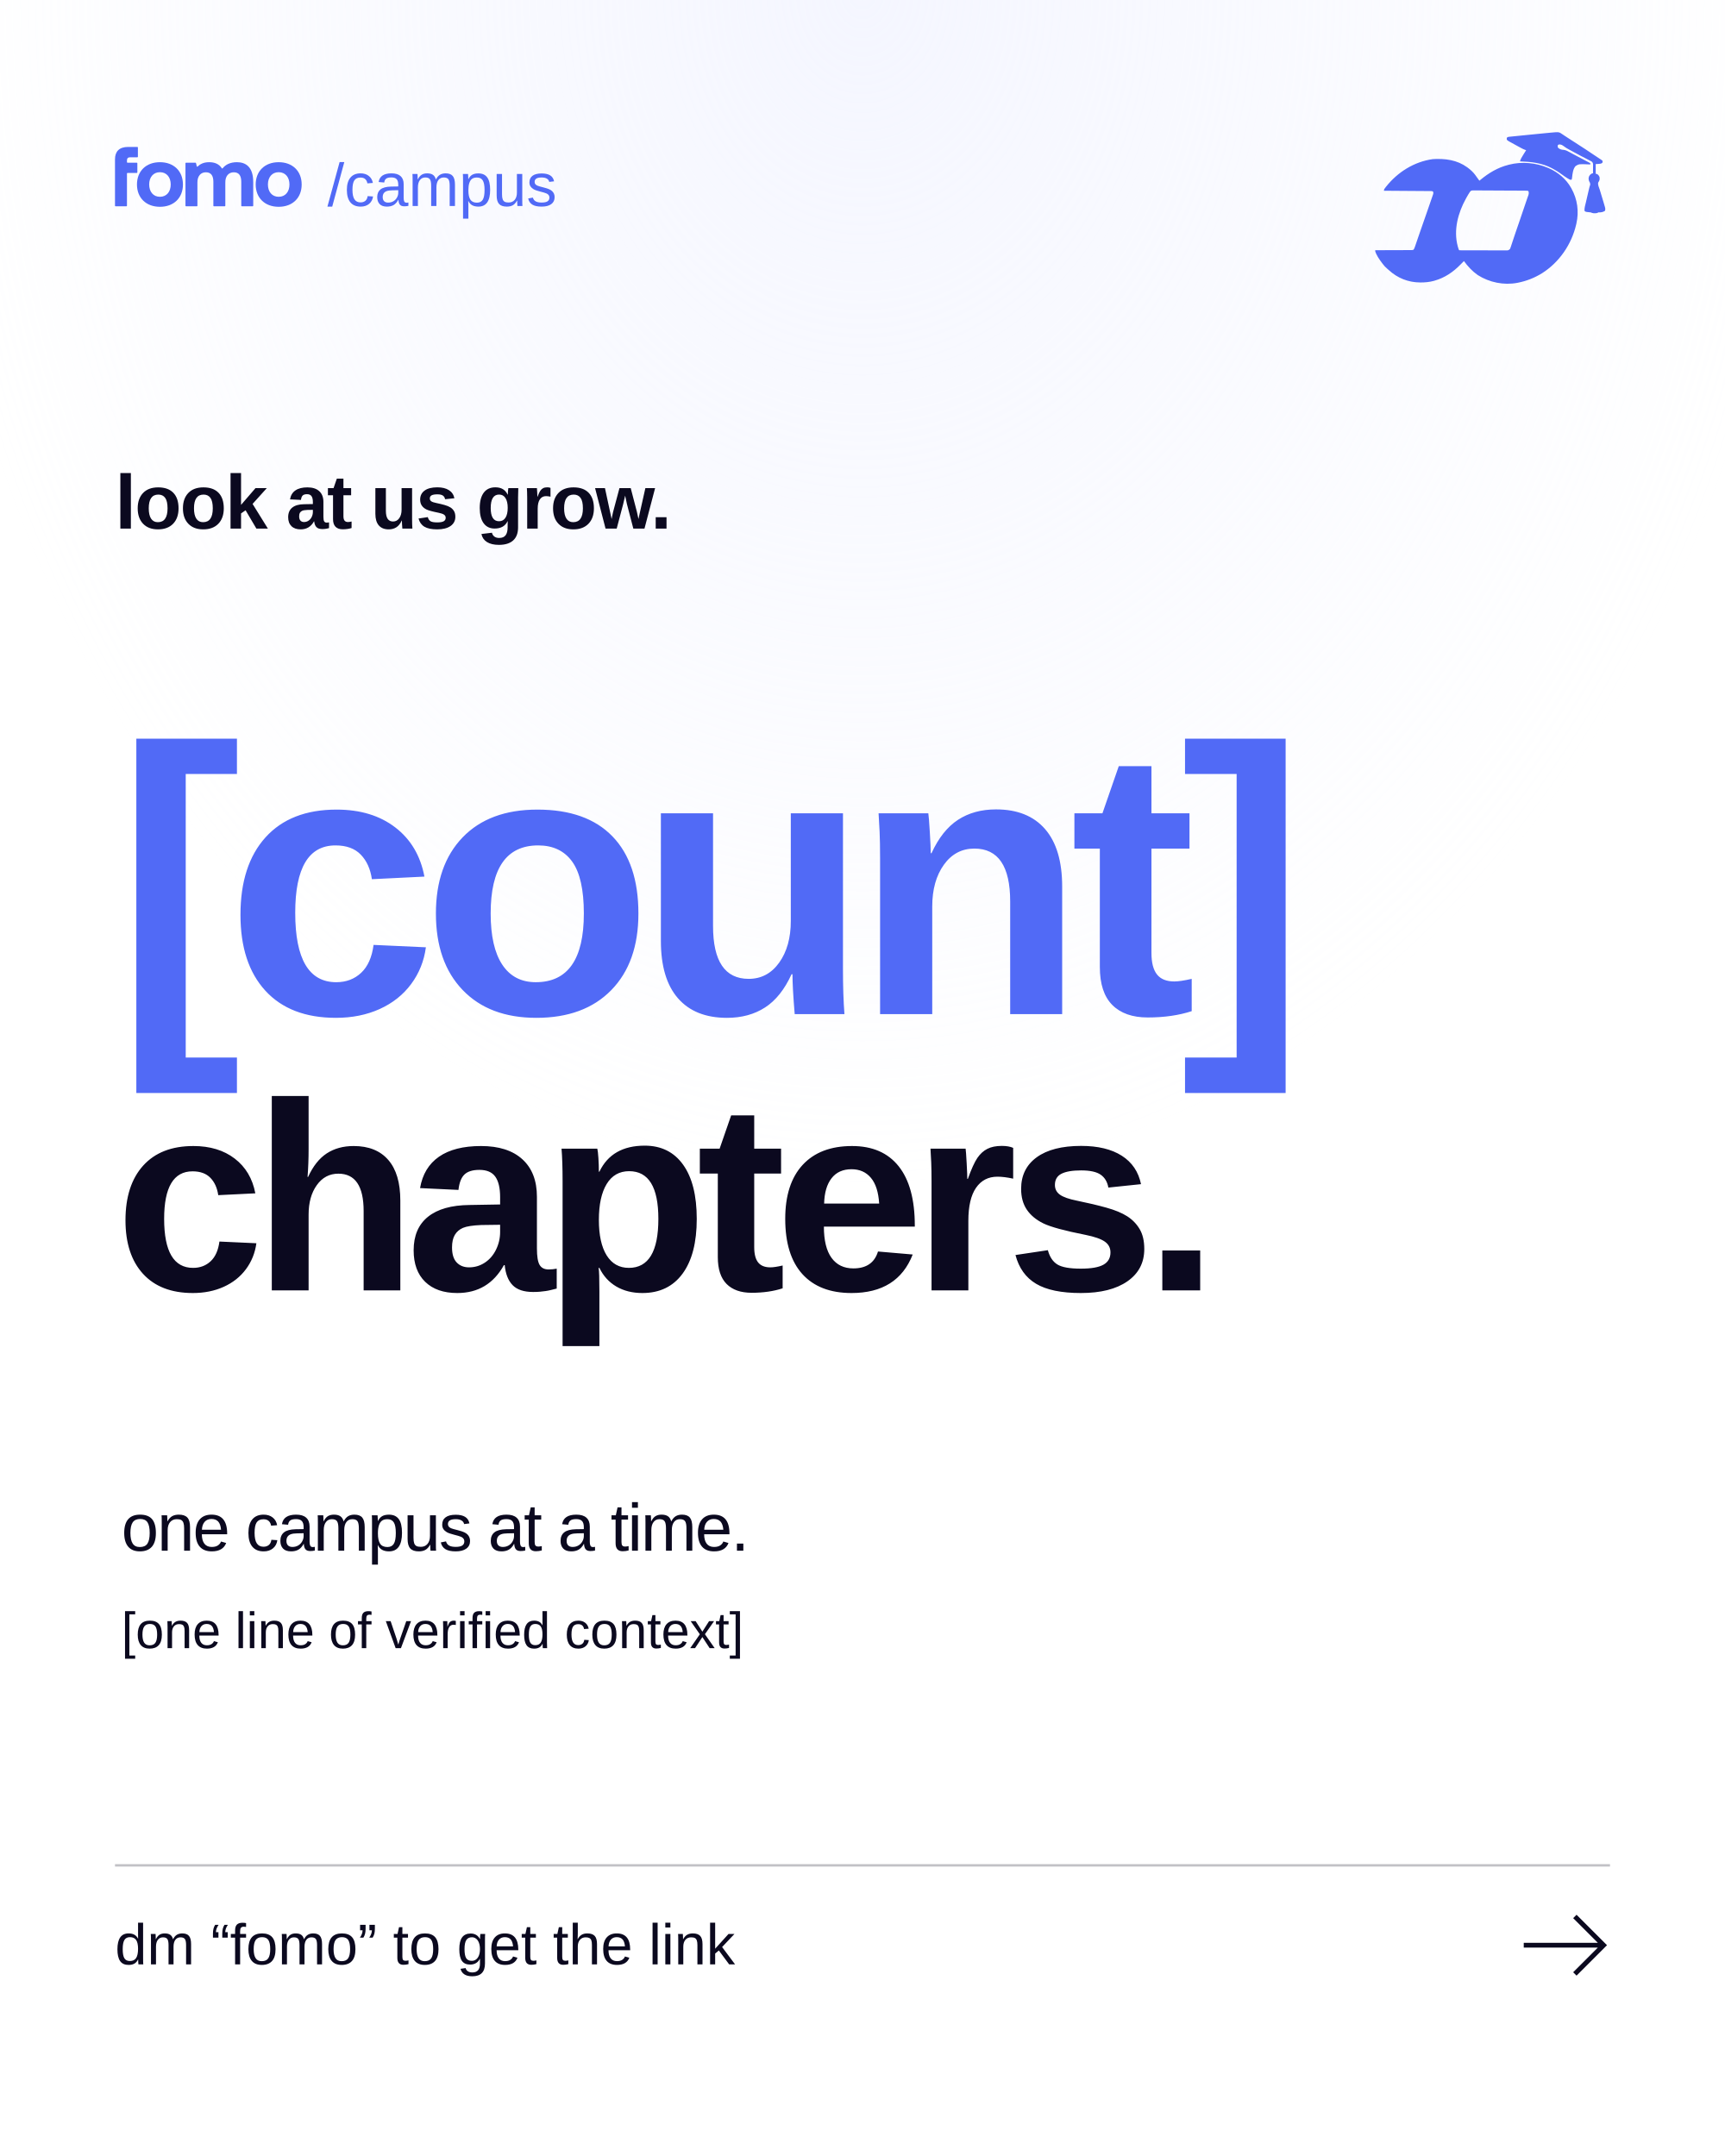
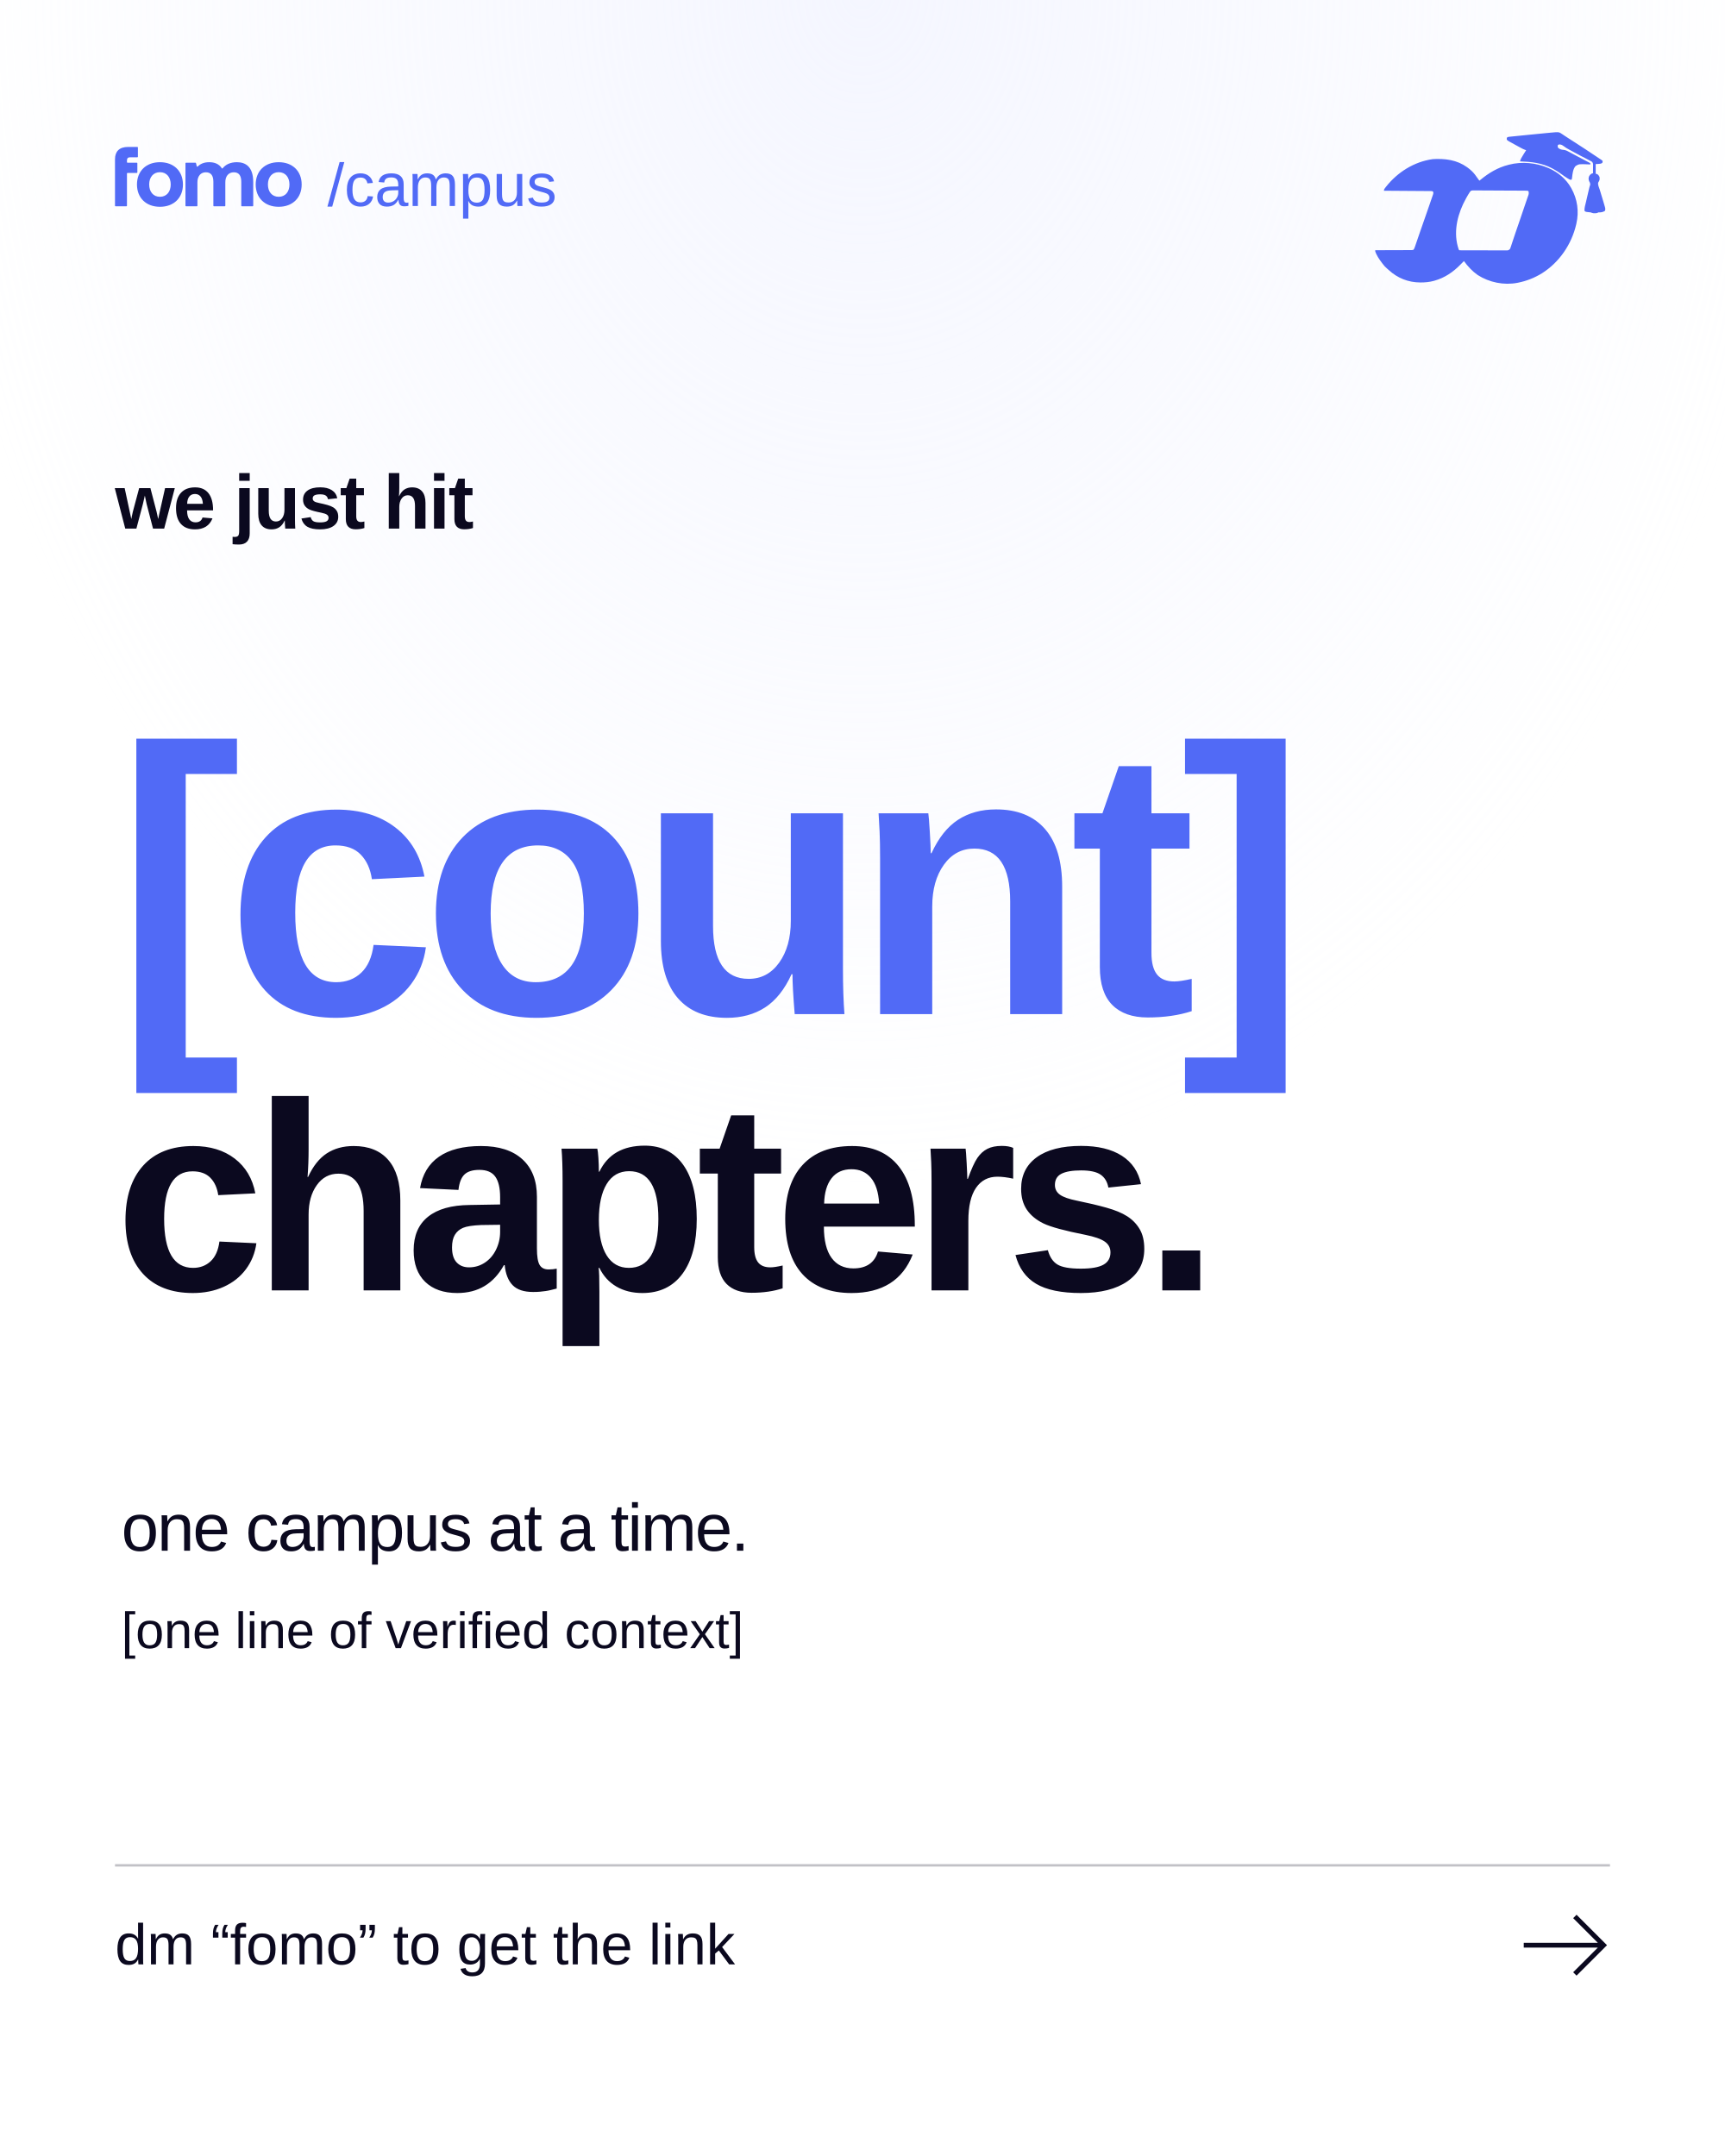
<svg xmlns="http://www.w3.org/2000/svg" xmlns:xlink="http://www.w3.org/1999/xlink" width="1080" height="1350" viewBox="0 0 1080 1350" role="img" aria-labelledby="title description">
  <defs>
    <style>text{font-family:Aeonik,Arial,sans-serif}</style>
    <symbol id="fomo-campus-mark" viewBox="0 0 620 415">
      <g fill="currentColor" fill-rule="evenodd">
        <path d="M0 0 C0.381 0.25 0.381 0.25 2.306 1.515 C3.878 2.55 5.442 3.598 6.998 4.657 C9.732 6.515 12.509 8.298 15.292 10.079 C17.399 11.43 19.495 12.796 21.59 14.164 C24.88 16.307 28.187 18.422 31.504 20.523 C49.106 31.686 66.441 43.242 83.757 54.843 C87.17 57.13 90.585 59.413 94.013 61.676 C94.574 62.047 95.136 62.418 95.714 62.8 C97.17 63.763 98.628 64.722 100.087 65.682 C102.25 67.187 102.25 67.187 104.25 69.188 C104.125 71.688 104.125 71.688 103.25 74.188 C99.92 76.466 96.412 76.605 92.5 76.812 C91.469 76.874 91.469 76.874 86.25 77.188 C86.25 85.438 86.25 93.688 86.25 102.188 C87.57 102.517 88.89 102.847 90.25 103.188 C93.186 105.388 95.078 107.671 96.25 111.188 C96.961 116.546 96.293 120.019 93.027 124.352 C90.708 129.829 95.015 138.1 96.688 143.375 C99.934 153.769 103.084 164.192 106.126 174.648 C106.582 176.211 107.043 177.773 107.508 179.334 C108.163 181.539 108.804 183.747 109.441 185.957 C109.64 186.614 109.838 187.272 110.043 187.949 C111.102 191.689 111.539 194.473 110.25 198.188 C104.979 201.712 99.412 202.434 93.25 202.188 C92.944 202.349 92.944 202.349 91.395 203.164 C88.732 204.435 86.752 204.454 83.812 204.438 C82.886 204.443 81.959 204.448 81.004 204.453 C78.072 204.17 75.954 203.315 73.25 202.188 C71.039 201.879 71.039 201.879 68.875 201.75 C59.926 200.789 59.926 200.789 57.25 198.188 C56.676 190.935 59.254 183.051 60.902 176.047 C61.166 174.91 61.428 173.773 61.691 172.635 C62.238 170.271 62.788 167.908 63.343 165.546 C64.049 162.533 64.748 159.518 65.444 156.502 C66.114 153.6 66.79 150.698 67.465 147.797 C67.589 147.259 67.589 147.259 68.219 144.539 C70.17 136.237 70.17 136.237 71.436 132.618 C72.439 129.624 72.221 128.175 71.25 125.188 C70.734 124.259 70.219 123.331 69.688 122.375 C67.648 117.853 67.231 113.939 68.977 109.227 C71.014 105.3 73.119 103.036 77.25 101.188 C77.91 101.188 78.57 101.188 79.25 101.188 C79.33 97.308 79.35 93.434 79.317 89.554 C79.314 88.237 79.327 86.92 79.356 85.603 C79.581 74.805 79.581 74.805 76.586 71.166 C74.22 69.539 71.868 68.365 69.25 67.188 C67.39 66.189 65.532 65.186 63.676 64.18 C62.166 63.406 60.657 62.632 59.143 61.865 C56.393 60.469 53.652 59.054 50.91 57.641 C50.353 57.354 49.796 57.067 49.223 56.772 C41.778 52.927 34.443 48.882 27.102 44.844 C24.172 43.233 21.236 41.643 18.273 40.094 C12.833 37.246 7.855 34.277 3.02 30.48 C-0.601 27.835 -4.037 26.039 -8.625 26.438 C-10.75 27.188 -10.75 27.188 -11.75 28.188 C-12.125 31 -12.125 31 -11.75 34.188 C-7.513 38.673 -2.735 40.104 3.273 40.398 C9.259 41.042 13.924 43.743 19.125 46.625 C20.657 47.45 22.189 48.275 23.722 49.099 C25.262 49.929 26.798 50.767 28.334 51.605 C31.714 53.44 35.119 55.223 38.531 56.998 C41.6 58.598 44.657 60.22 47.714 61.844 C50.058 63.086 52.407 64.318 54.756 65.549 C57.322 66.898 59.879 68.263 62.438 69.625 C62.925 69.879 62.925 69.879 65.395 71.166 C66.289 71.646 67.184 72.126 68.105 72.621 C68.906 73.044 69.707 73.468 70.532 73.904 C71.099 74.328 71.666 74.751 72.25 75.188 C72.25 76.177 72.25 77.168 72.25 78.188 C71.151 78.125 70.052 78.063 68.92 77.999 C43.085 76.883 43.085 76.883 34.25 82.188 C27.439 89.664 26.212 102.172 25.144 111.841 C24.906 113.925 24.906 113.925 24.25 117.188 C21.25 118.188 21.25 118.188 18.527 116.992 C17.406 116.363 16.294 115.718 15.188 115.062 C14.58 114.71 13.972 114.357 13.346 113.994 C8.089 110.861 3.173 107.315 -1.75 103.688 C-9.148 98.237 -16.625 93.466 -24.75 89.188 C-25.316 88.881 -25.883 88.575 -26.466 88.259 C-52.526 74.198 -80.598 71.188 -109.75 70.188 C-108.162 64.183 -104.98 59.26 -101.75 54 C-101.203 53.098 -100.657 52.197 -100.094 51.268 C-95.861 44.3 -95.861 44.3 -93.75 41.188 C-94.612 40.923 -95.473 40.659 -96.361 40.387 C-99.744 39.256 -102.842 37.695 -105.969 35.992 C-106.545 35.683 -107.121 35.375 -107.714 35.056 C-109.562 34.063 -111.406 33.063 -113.25 32.062 C-114.516 31.379 -115.782 30.696 -117.048 30.013 C-123.518 26.517 -129.979 23.004 -136.375 19.375 C-136.646 19.222 -136.646 19.222 -138.018 18.447 C-140.228 17.172 -141.932 16.005 -143.75 14.188 C-144 11.688 -144 11.688 -143.75 9.188 C-141.368 6.806 -140.56 6.841 -137.29 6.505 C-136.35 6.404 -135.41 6.303 -134.442 6.199 C-133.924 6.148 -133.924 6.148 -131.301 5.891 C-130.209 5.776 -129.117 5.662 -127.991 5.545 C-124.98 5.23 -121.968 4.927 -118.955 4.627 C-116.426 4.374 -113.899 4.115 -111.371 3.855 C-103.213 3.02 -95.052 2.208 -86.891 1.4 C-84.737 1.186 -82.584 0.972 -80.43 0.757 C-71.143 -0.17 -61.855 -1.084 -52.566 -1.986 C-50.513 -2.186 -48.46 -2.388 -46.408 -2.591 C-43.148 -2.912 -39.887 -3.226 -36.627 -3.536 C-34.875 -3.703 -33.123 -3.877 -31.372 -4.051 C-8.751 -6.169 -8.751 -6.169 0 0 Z " fill="currentColor" transform="translate(496.75,16.8125)" id="graduation-cap" />
        <path d="M0 0 C0.334 -0.005 0.334 -0.005 2.026 -0.03 C35.306 -0.419 64.488 6.477 89.801 29.238 C90.184 29.581 90.184 29.581 92.125 31.312 C98.284 37.128 102.994 43.789 107.761 50.741 C109.059 52.61 110.417 54.431 111.801 56.238 C112.456 55.693 113.11 55.148 113.785 54.586 C135.692 36.436 158.906 22.309 186.801 15.238 C187.536 15.044 188.272 14.849 189.029 14.648 C222.008 6.26 258.766 9.745 289.801 23.238 C290.489 23.536 291.178 23.833 291.887 24.14 C315.49 34.578 335.991 51.705 348.801 74.238 C349.161 74.872 349.521 75.506 349.893 76.159 C365.526 104.281 369.958 135.83 362.801 167.238 C362.629 167.999 362.458 168.76 362.281 169.544 C350.348 221.049 318.521 267.61 273.594 295.941 C254.204 307.791 234.057 315.773 211.801 320.238 C211.502 320.298 211.502 320.298 209.992 320.602 C174.894 327.278 137.487 319.563 107.488 300.426 C93.103 290.303 82.155 278.326 71.801 264.238 C68.857 267.165 65.943 270.117 63.051 273.094 C43.793 292.806 22.475 307.371 -4.262 314.988 C-4.609 315.088 -4.609 315.088 -6.369 315.591 C-17.371 318.551 -28.393 319.631 -39.762 319.613 C-40.365 319.613 -40.969 319.612 -41.591 319.612 C-72.15 319.486 -100.351 308.257 -122.715 287.512 C-124.06 286.281 -125.416 285.061 -126.829 283.909 C-131.425 280.147 -135.019 276.047 -138.574 271.301 C-138.854 270.931 -138.854 270.931 -140.267 269.058 C-147.312 259.582 -155.16 248.829 -158.199 237.238 C-157.199 236.238 -157.199 236.238 -155.554 236.114 C-155.195 236.114 -155.195 236.114 -153.379 236.114 C-152.557 236.111 -151.735 236.109 -150.889 236.106 C-149.981 236.108 -149.073 236.11 -148.137 236.112 C-147.662 236.111 -147.662 236.111 -145.255 236.107 C-143.182 236.103 -141.109 236.101 -139.036 236.1 C-134.637 236.097 -130.239 236.075 -125.84 236.055 C-117.64 236.017 -109.441 235.985 -101.241 235.988 C-95.547 235.99 -89.853 235.965 -84.159 235.926 C-81.984 235.915 -79.81 235.914 -77.635 235.922 C-74.596 235.931 -71.559 235.91 -68.52 235.882 C-67.616 235.892 -66.712 235.902 -65.781 235.913 C-63.48 235.874 -61.431 235.795 -59.199 235.238 C-57.222 232.975 -57.222 232.975 -56.199 230.238 C-56.049 229.877 -56.049 229.877 -55.287 228.046 C-55.034 227.307 -54.781 226.568 -54.52 225.807 C-54.225 224.954 -53.929 224.101 -53.625 223.222 C-53.313 222.303 -53.001 221.384 -52.68 220.438 C-52.345 219.467 -52.01 218.496 -51.665 217.495 C-50.567 214.307 -49.477 211.116 -48.387 207.926 C-47.618 205.689 -46.848 203.452 -46.078 201.216 C-45.688 200.085 -45.299 198.955 -44.91 197.824 C-44.717 197.263 -44.523 196.703 -44.324 196.125 C-43.737 194.417 -43.149 192.708 -42.562 191 C-39.445 181.928 -36.273 172.877 -33.085 163.829 C-30.438 156.305 -27.818 148.772 -25.199 141.238 C-25.01 140.693 -25.01 140.693 -24.05 137.935 C-21.733 131.275 -19.426 124.611 -17.137 117.941 C-16.101 114.925 -15.062 111.911 -14.015 108.9 C-12.847 105.543 -11.696 102.18 -10.547 98.816 C-10.192 97.805 -9.838 96.793 -9.473 95.751 C-9.315 95.284 -9.315 95.284 -8.516 92.923 C-8.236 92.111 -7.956 91.299 -7.668 90.462 C-7.144 87.979 -7.261 86.586 -8.199 84.238 C-10.694 82.991 -12.393 83.1 -15.185 83.08 C-16.24 83.07 -17.294 83.06 -18.381 83.05 C-19.554 83.044 -20.727 83.039 -21.901 83.033 C-23.133 83.023 -24.364 83.013 -25.596 83.003 C-28.945 82.976 -32.294 82.955 -35.643 82.935 C-39.141 82.913 -42.639 82.886 -46.137 82.859 C-52.764 82.809 -59.39 82.764 -66.016 82.721 C-73.559 82.672 -81.102 82.617 -88.645 82.561 C-104.163 82.447 -119.681 82.341 -135.199 82.238 C-135.199 78.256 -133.316 76.355 -130.949 73.363 C-130.725 73.077 -130.725 73.077 -129.591 71.629 C-99.67 33.987 -57.047 7.132 -9.063 0.45 C-6.043 0.107 -3.037 0.037 0 0 Z M85.796 87.473 C85.467 88.055 85.139 88.638 84.801 89.238 C84.204 90.127 83.608 91.016 82.993 91.931 C81.328 94.816 79.668 97.702 78.051 100.613 C77.748 101.154 77.446 101.696 77.135 102.253 C56.446 139.508 44.401 184.136 55.855 226.273 C58.318 234.756 58.318 234.756 59.801 236.238 C61.436 236.341 63.077 236.373 64.716 236.379 C65.248 236.382 65.248 236.382 67.94 236.396 C69.13 236.397 70.319 236.398 71.509 236.399 C72.754 236.404 73.999 236.409 75.244 236.414 C78.634 236.428 82.025 236.434 85.415 236.438 C87.533 236.441 89.65 236.446 91.767 236.45 C98.388 236.464 105.009 236.473 111.629 236.477 C119.278 236.482 126.927 236.499 134.576 236.528 C140.483 236.55 146.39 236.56 152.298 236.561 C155.828 236.562 159.358 236.568 162.889 236.586 C166.21 236.602 169.532 236.605 172.854 236.596 C174.073 236.595 175.292 236.599 176.511 236.609 C178.175 236.622 179.84 236.614 181.505 236.606 C181.971 236.607 181.971 236.607 184.328 236.61 C187.274 236.167 188.63 235.243 190.801 233.238 C191.826 231.269 191.826 231.269 192.577 228.99 C192.87 228.127 193.162 227.263 193.463 226.373 C193.766 225.431 194.07 224.49 194.383 223.52 C194.714 222.531 195.045 221.542 195.385 220.524 C196.286 217.828 197.174 215.128 198.058 212.427 C198.991 209.588 199.939 206.754 200.887 203.919 C201.273 202.767 201.658 201.614 202.044 200.462 C202.235 199.888 202.427 199.315 202.624 198.725 C203.21 196.972 203.793 195.219 204.377 193.465 C207.713 183.444 211.177 173.469 214.683 163.506 C220.927 145.762 227.018 127.969 232.861 110.088 C233.957 106.744 235.087 103.418 236.28 100.107 C236.399 99.771 236.399 99.771 237.001 98.067 C237.451 96.798 237.911 95.532 238.385 94.271 C239.795 90.248 239.98 87.345 238.801 83.238 C236.124 81.9 234.056 82.094 231.058 82.071 C230.464 82.065 229.871 82.059 229.259 82.053 C227.261 82.035 225.264 82.024 223.267 82.014 C221.838 82.002 220.409 81.991 218.98 81.979 C214.279 81.943 209.579 81.917 204.879 81.895 C204.079 81.891 203.28 81.887 202.456 81.883 C194.917 81.846 187.378 81.815 179.839 81.793 C170.194 81.766 160.549 81.715 150.904 81.633 C144.124 81.577 137.344 81.548 130.563 81.539 C126.512 81.533 122.463 81.515 118.413 81.468 C114.601 81.424 110.79 81.413 106.977 81.428 C105.58 81.428 104.183 81.416 102.786 81.39 C90.014 81.172 90.014 81.172 85.796 87.473 Z " fill="currentColor" transform="translate(170.1992,80.76172)" id="fomo-eyes" />
      </g>
    </symbol>
    <symbol id="fomo-wordmark" viewBox="0 0 352 113">
      <path d="M0.003 23.325C0.003 8.468 7.991 0 24.923 0H42.105C42.675 0 43.134 0.46 43.134 1.029V18.462C43.134 19.031 42.675 19.49 42.105 19.49H28.757C24.443 19.49 22.526 21.408 22.526 25.561V28.685C22.526 29.255 22.985 29.714 23.555 29.714H41.076C41.646 29.714 42.105 30.174 42.105 30.743V48.014C42.105 48.584 41.646 49.043 41.076 49.043H23.555C22.985 49.043 22.526 49.503 22.526 50.072V110.797C22.526 111.366 22.066 111.826 21.497 111.826H1.029C0.46 111.826 0 111.366 0 110.797V23.325H0.003Z" fill="currentColor" />
      <path d="M41.381 70.769C41.381 45.528 58.636 28.757 84.673 28.757C110.711 28.757 127.965 45.531 127.965 70.769C127.965 96.008 110.711 112.782 84.673 112.782C58.636 112.782 41.381 96.008 41.381 70.769ZM104.959 70.769C104.959 57.192 97.291 47.606 84.67 47.606C72.049 47.606 64.384 57.192 64.384 70.769C64.384 84.347 72.052 93.933 84.67 93.933C97.287 93.933 104.959 84.347 104.959 70.769Z" fill="currentColor" />
      <path d="M260.369 65.978V110.796C260.369 111.366 259.909 111.825 259.34 111.825H238.872C238.302 111.825 237.843 111.366 237.843 110.796V65.817C237.843 53.995 233.371 47.767 223.785 47.767C214.199 47.767 207.491 54.794 207.81 67.415V110.796C207.81 111.366 207.35 111.825 206.781 111.825H186.313C185.744 111.825 185.284 111.366 185.284 110.796V65.817C185.284 53.995 180.812 47.767 171.065 47.767C161.318 47.767 155.251 55.117 155.251 66.616V110.796C155.251 111.366 154.792 111.825 154.222 111.825H133.754C133.185 111.825 132.725 111.366 132.725 110.796V30.746C132.725 30.177 133.185 29.717 133.754 29.717H151.571C152.044 29.717 152.456 30.039 152.569 30.495L154.088 36.58C154.246 37.211 155.028 37.447 155.501 37.002C160.183 32.615 166.476 28.757 177.451 28.757C186.961 28.757 195.882 31.703 201.246 40.284C201.565 40.791 202.281 40.836 202.652 40.362C208.307 33.136 217.317 28.757 229.687 28.757C245.662 28.757 260.358 37.063 260.358 65.978H260.369Z" fill="currentColor" />
      <path d="M265.029 70.769C265.029 45.528 282.284 28.757 308.321 28.757C334.359 28.757 351.613 45.531 351.613 70.769C351.613 96.008 334.359 112.782 308.321 112.782C282.284 112.782 265.029 96.008 265.029 70.769ZM328.607 70.769C328.607 57.192 320.939 47.606 308.318 47.606C295.697 47.606 288.032 57.192 288.032 70.769C288.032 84.347 295.7 93.933 308.318 93.933C320.935 93.933 328.607 84.347 328.607 70.769Z" fill="currentColor" />
    </symbol>
    <radialGradient id="glow" cx="0.5" cy="0" r="0.55">
      <stop stop-color="#EAEDFF" stop-opacity="0.5" />
      <stop offset="1" stop-color="#EAEDFF" stop-opacity="0" />
    </radialGradient>
  </defs>
  <g id="background">
    <rect width="1080" height="1350" fill="#FFFFFF" />
    <rect width="1080" height="1350" fill="url(#glow)" />
  </g>
  <g id="brand" color="#516AF6">
    <use href="#fomo-wordmark" xlink:href="#fomo-wordmark" x="72" y="92" width="117" height="37.560" />
    <text x="205" y="129" font-size="38" fill="#516AF6" font-weight="500">/campus</text>
    <use href="#fomo-campus-mark" xlink:href="#fomo-campus-mark" x="858" y="80" width="150" height="100.403" />
  </g>
  <g id="editable-chapter-milestone">
-     <text x="72" y="331" font-size="48" fill="#0B091F" font-weight="700" letter-spacing="-1">look at us grow.</text>
+     <text x="72" y="331" font-size="48" fill="#0B091F" font-weight="700" letter-spacing="-1">we just hit</text>
    <text x="72" y="635" font-size="238" fill="#516AF6" font-weight="700" letter-spacing="-10">[count]</text>
    <text x="72" y="808" font-size="168" fill="#0B091F" font-weight="700" letter-spacing="-7">chapters.</text>
    <text x="76" y="971" font-size="42" fill="#0B091F" font-weight="500" letter-spacing="-1">one campus at a time.</text>
    <text x="76" y="1032" font-size="32" fill="#0B091F" font-weight="400">[one line of verified context]</text>
  </g>
  <g id="editable-call-to-action">
    <path d="M72 1168 H1008" fill="none" stroke="#0B091F" stroke-opacity=".25" stroke-width="1.5" />
    <text x="72" y="1230" font-size="36" fill="#0B091F" font-weight="500">dm “fomo” to get the link</text>
    <path d="M954 1218 H1004 M986 1200 L1004 1218 L986 1236" fill="none" stroke="#0B091F" stroke-width="3" />
  </g>
</svg>
